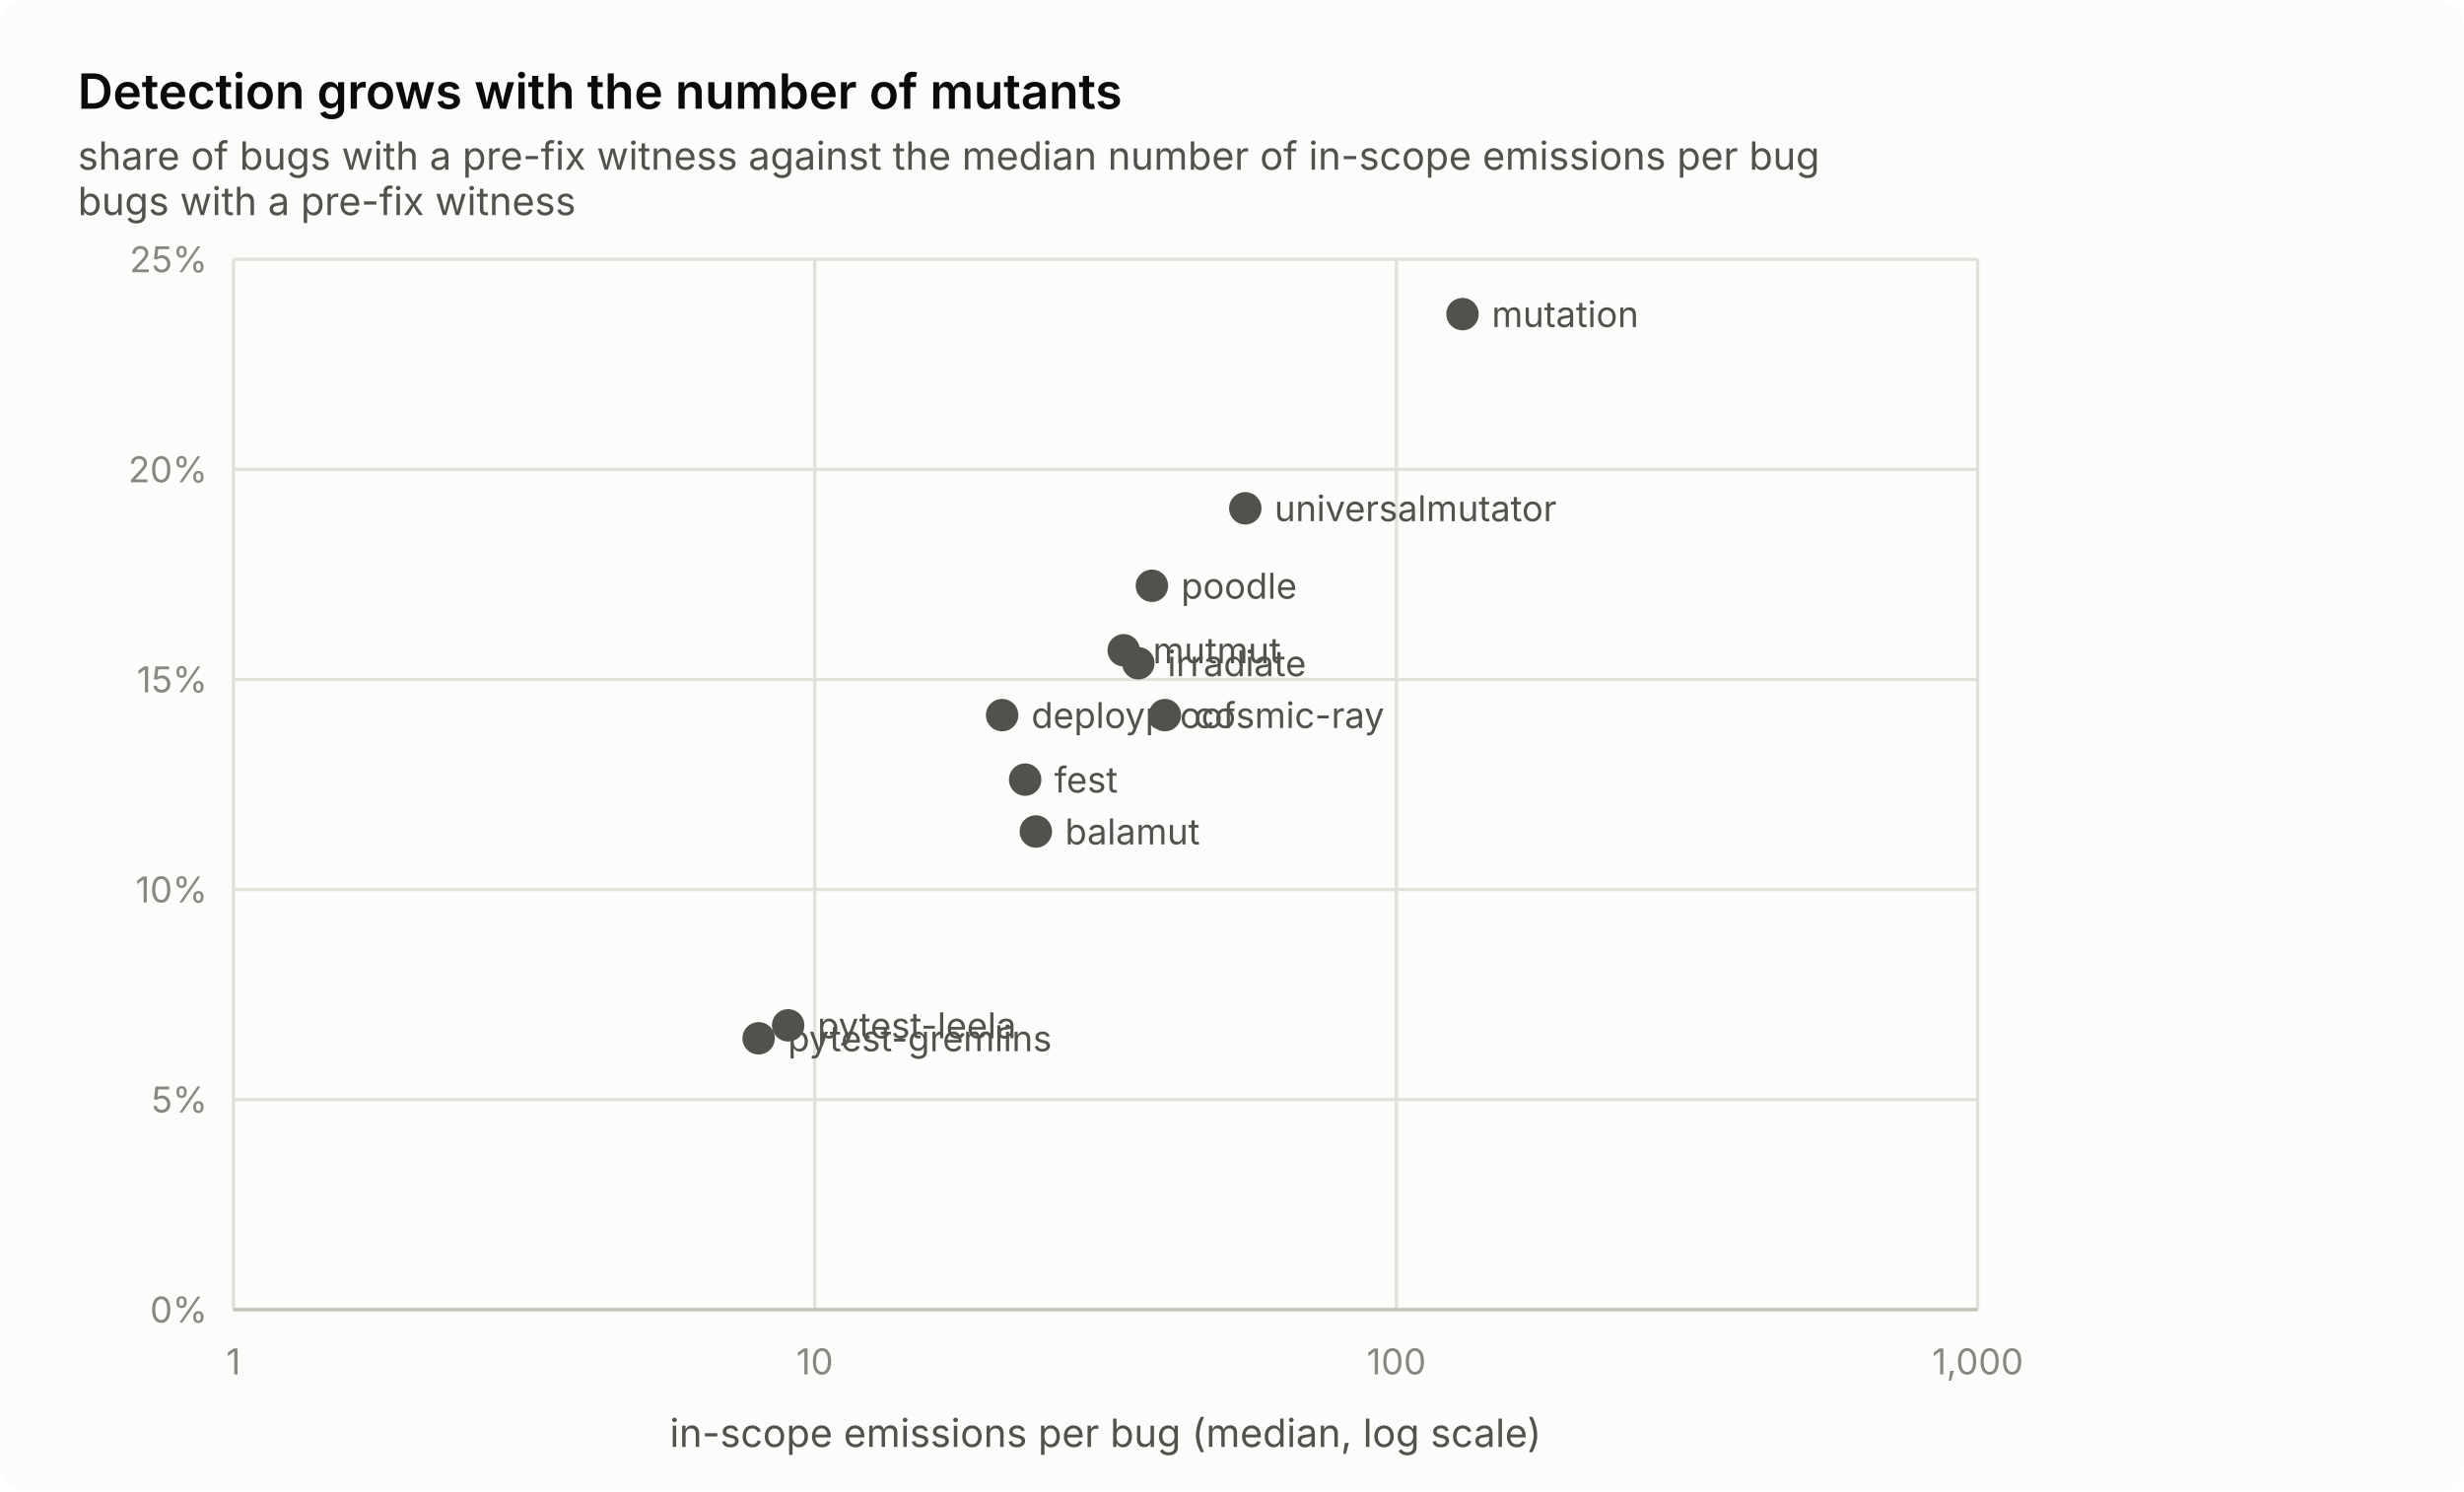
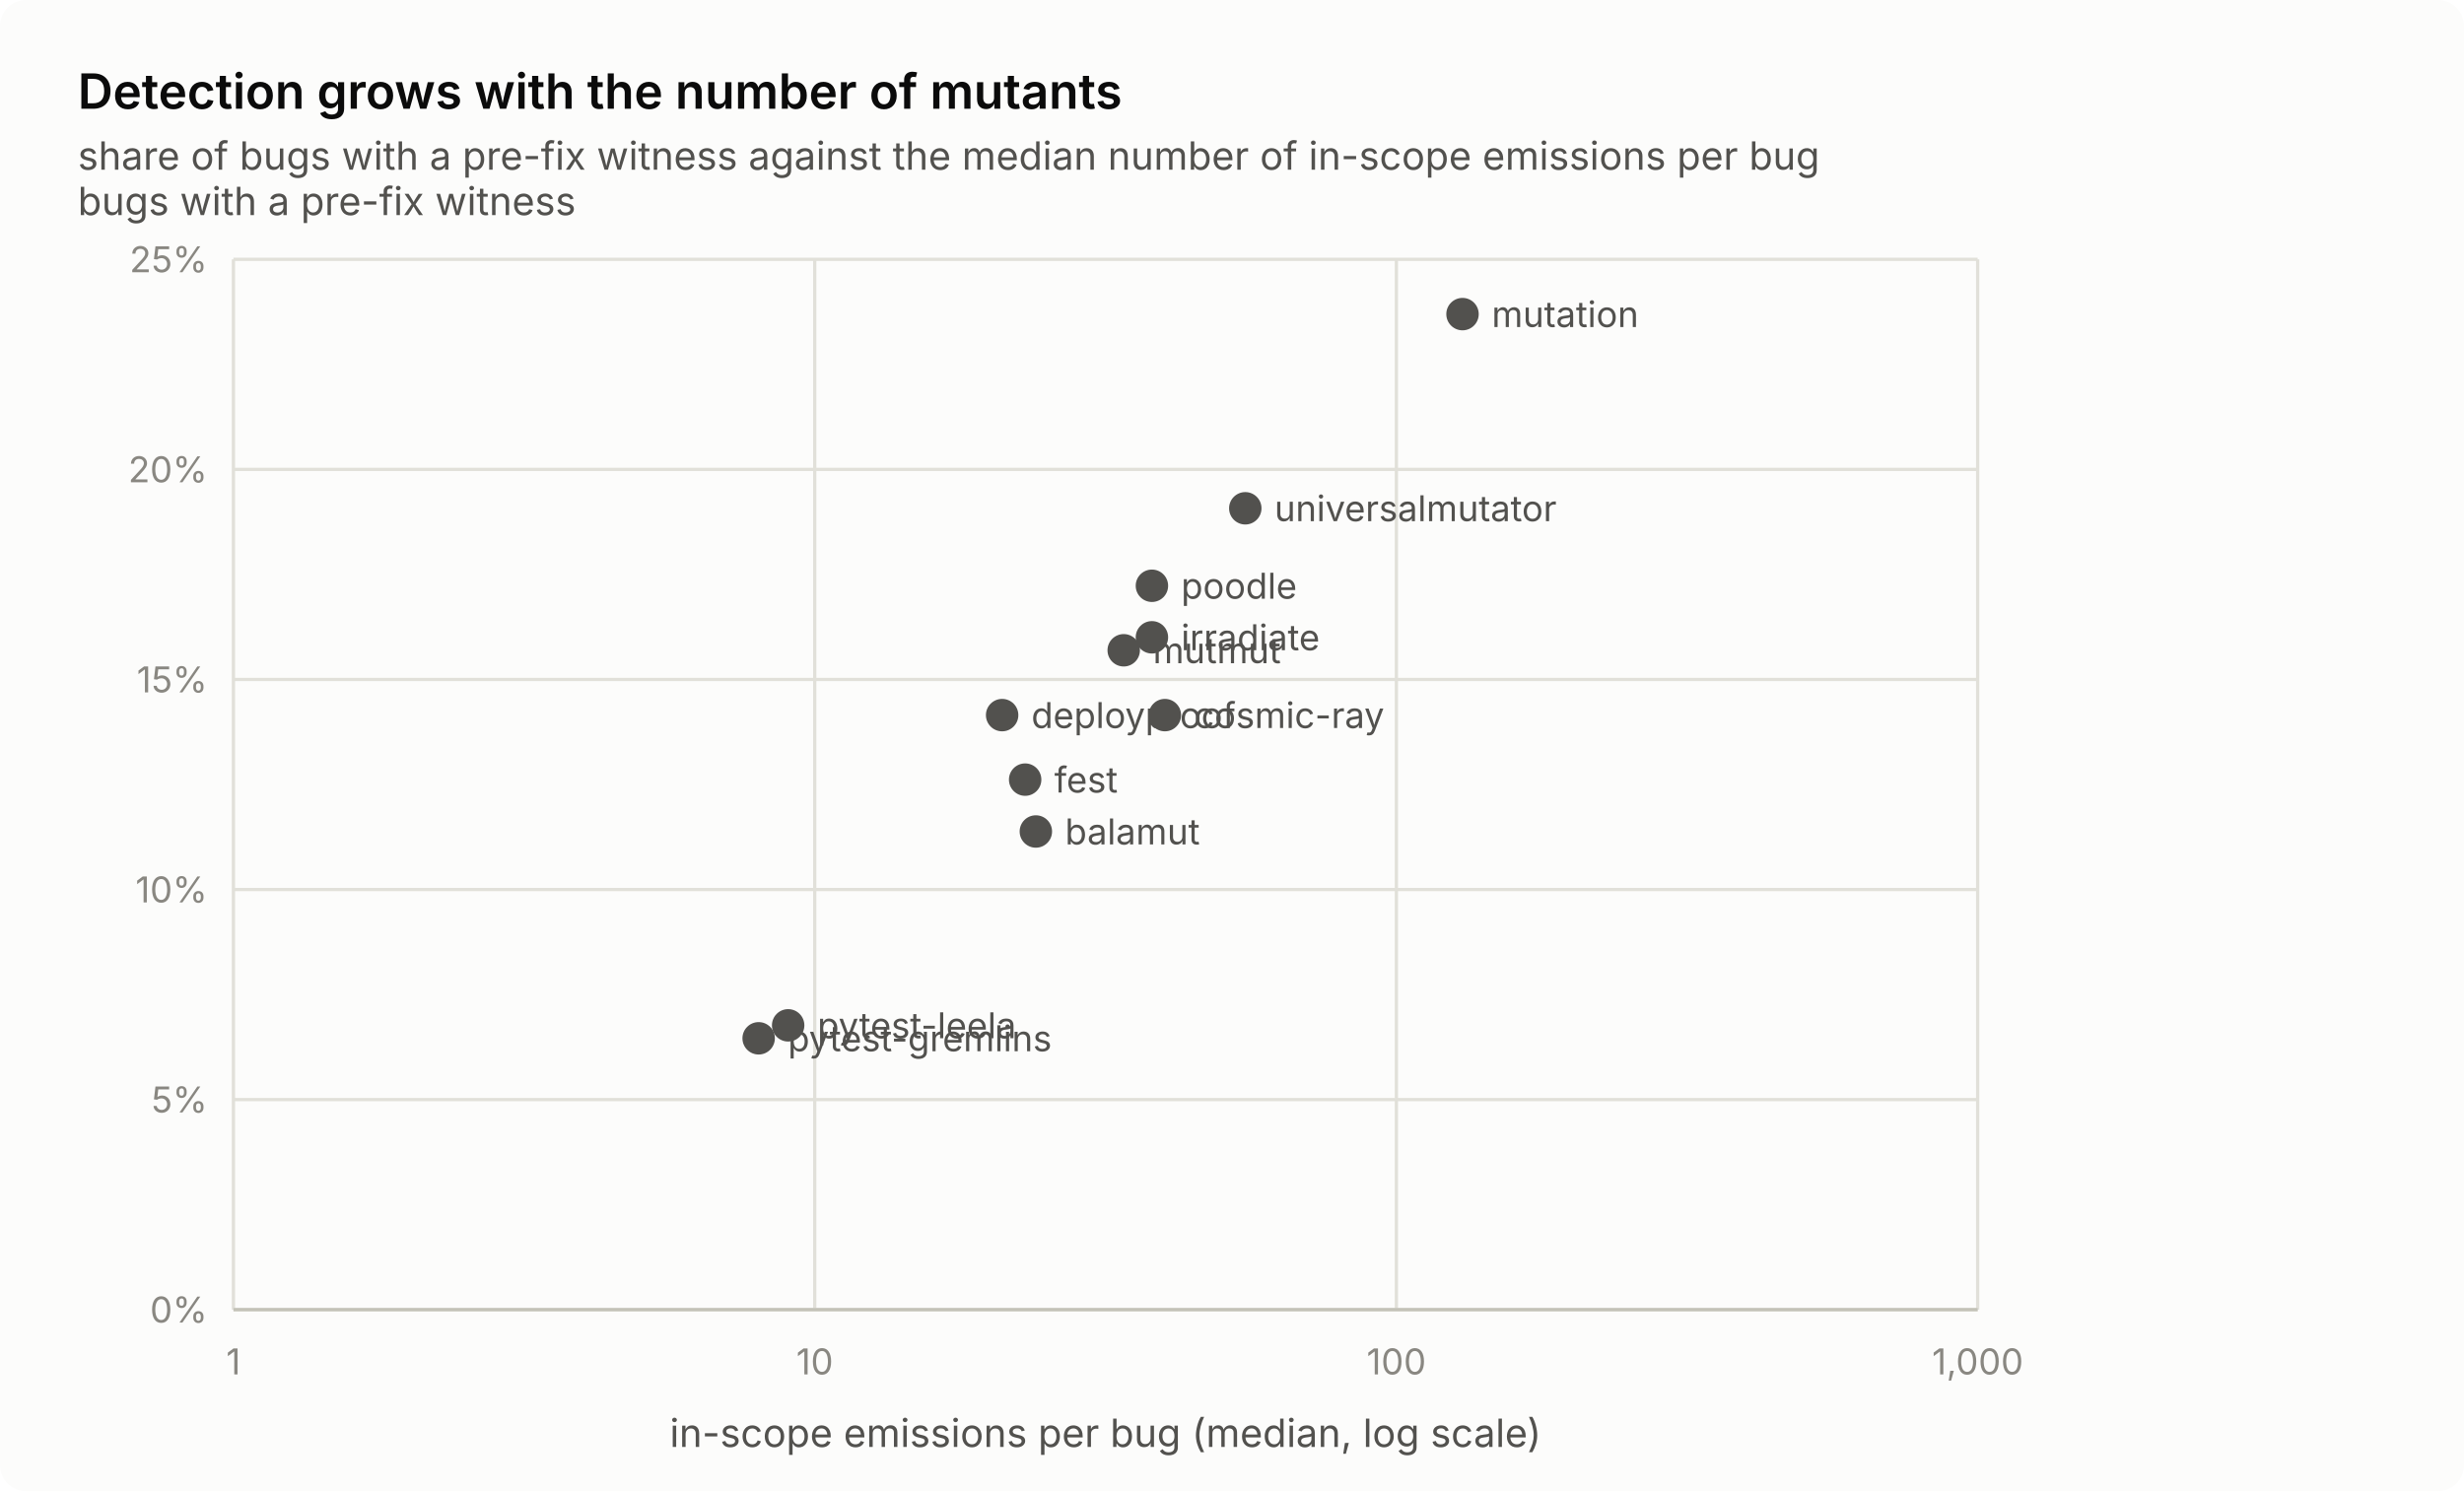
<svg xmlns="http://www.w3.org/2000/svg" width="760" height="460" viewBox="0 0 760 460" font-family="system-ui, -apple-system, &quot;Segoe UI&quot;, sans-serif" role="img" aria-label="Detection grows with the number of mutants">
  <rect width="760" height="460" fill="#fcfcfb" rx="8" />
  <text x="24.0" y="28.0" fill="#0b0b0b" font-size="15" font-weight="600" text-anchor="start" dominant-baseline="middle">Detection grows with the number of mutants</text>
  <text x="24.0" y="48.0" fill="#52514e" font-size="12" font-weight="400" text-anchor="start" dominant-baseline="middle">share of bugs with a pre-fix witness against the median number of in-scope emissions per bug</text>
  <line x1="72" y1="404.0" x2="610" y2="404.0" stroke="#e1e0d9" stroke-width="1" />
  <text x="64.0" y="404.0" fill="#898781" font-size="11" font-weight="400" text-anchor="end" dominant-baseline="middle">0%</text>
  <line x1="72" y1="339.2" x2="610" y2="339.2" stroke="#e1e0d9" stroke-width="1" />
  <text x="64.0" y="339.2" fill="#898781" font-size="11" font-weight="400" text-anchor="end" dominant-baseline="middle">5%</text>
  <line x1="72" y1="274.4" x2="610" y2="274.4" stroke="#e1e0d9" stroke-width="1" />
  <text x="64.0" y="274.4" fill="#898781" font-size="11" font-weight="400" text-anchor="end" dominant-baseline="middle">10%</text>
  <line x1="72" y1="209.6" x2="610" y2="209.6" stroke="#e1e0d9" stroke-width="1" />
  <text x="64.0" y="209.6" fill="#898781" font-size="11" font-weight="400" text-anchor="end" dominant-baseline="middle">15%</text>
  <line x1="72" y1="144.8" x2="610" y2="144.8" stroke="#e1e0d9" stroke-width="1" />
  <text x="64.0" y="144.8" fill="#898781" font-size="11" font-weight="400" text-anchor="end" dominant-baseline="middle">20%</text>
  <line x1="72" y1="80.0" x2="610" y2="80.0" stroke="#e1e0d9" stroke-width="1" />
  <text x="64.0" y="80.0" fill="#898781" font-size="11" font-weight="400" text-anchor="end" dominant-baseline="middle">25%</text>
  <line x1="72.0" y1="80" x2="72.0" y2="404" stroke="#e1e0d9" stroke-width="1" />
  <text x="72.0" y="420.0" fill="#898781" font-size="11" font-weight="400" text-anchor="middle" dominant-baseline="middle">1</text>
  <line x1="251.3" y1="80" x2="251.3" y2="404" stroke="#e1e0d9" stroke-width="1" />
  <text x="251.3" y="420.0" fill="#898781" font-size="11" font-weight="400" text-anchor="middle" dominant-baseline="middle">10</text>
  <line x1="430.7" y1="80" x2="430.7" y2="404" stroke="#e1e0d9" stroke-width="1" />
  <text x="430.7" y="420.0" fill="#898781" font-size="11" font-weight="400" text-anchor="middle" dominant-baseline="middle">100</text>
  <line x1="610.0" y1="80" x2="610.0" y2="404" stroke="#e1e0d9" stroke-width="1" />
  <text x="610.0" y="420.0" fill="#898781" font-size="11" font-weight="400" text-anchor="middle" dominant-baseline="middle">1,000</text>
  <line x1="72" y1="404" x2="610" y2="404" stroke="#c3c2b7" stroke-width="1" />
  <text x="341.0" y="442.0" fill="#52514e" font-size="12" font-weight="400" text-anchor="middle" dominant-baseline="middle">in-scope emissions per bug (median, log scale)</text>
  <text x="24.0" y="62.0" fill="#52514e" font-size="12" font-weight="400" text-anchor="start" dominant-baseline="middle">bugs with a pre-fix witness</text>
  <circle cx="319.5" cy="256.5" r="5" fill="#52514e" />
  <text x="328.5" y="256.5" fill="#52514e" font-size="11" font-weight="400" text-anchor="start" dominant-baseline="middle">balamut</text>
  <circle cx="346.6" cy="200.6" r="5" fill="#52514e" />
  <text x="355.6" y="200.6" fill="#52514e" font-size="11" font-weight="400" text-anchor="start" dominant-baseline="middle">mutmut</text>
  <circle cx="359.3" cy="220.6" r="5" fill="#52514e" />
  <text x="368.3" y="220.6" fill="#52514e" font-size="11" font-weight="400" text-anchor="start" dominant-baseline="middle">cosmic-ray</text>
  <circle cx="355.3" cy="180.7" r="5" fill="#52514e" />
  <text x="364.3" y="180.7" fill="#52514e" font-size="11" font-weight="400" text-anchor="start" dominant-baseline="middle">poodle</text>
  <circle cx="234.0" cy="320.3" r="5" fill="#52514e" />
  <text x="243.0" y="320.3" fill="#52514e" font-size="11" font-weight="400" text-anchor="start" dominant-baseline="middle">pytest-gremlins</text>
  <circle cx="243.1" cy="316.3" r="5" fill="#52514e" />
  <text x="252.1" y="316.3" fill="#52514e" font-size="11" font-weight="400" text-anchor="start" dominant-baseline="middle">pytest-leela</text>
  <circle cx="451.1" cy="96.9" r="5" fill="#52514e" />
  <text x="460.1" y="96.9" fill="#52514e" font-size="11" font-weight="400" text-anchor="start" dominant-baseline="middle">mutation</text>
  <circle cx="384.1" cy="156.8" r="5" fill="#52514e" />
  <text x="393.1" y="156.8" fill="#52514e" font-size="11" font-weight="400" text-anchor="start" dominant-baseline="middle">universalmutator</text>
  <circle cx="316.2" cy="240.5" r="5" fill="#52514e" />
  <text x="325.2" y="240.5" fill="#52514e" font-size="11" font-weight="400" text-anchor="start" dominant-baseline="middle">fest</text>
-   <circle cx="351.1" cy="204.6" r="5" fill="#52514e" />
-   <text x="360.1" y="204.6" fill="#52514e" font-size="11" font-weight="400" text-anchor="start" dominant-baseline="middle">irradiate</text>
+   <circle cx="355.3" cy="196.6" r="5" fill="#52514e" />
+   <text x="364.3" y="196.6" fill="#52514e" font-size="11" font-weight="400" text-anchor="start" dominant-baseline="middle">irradiate</text>
  <circle cx="309.1" cy="220.6" r="5" fill="#52514e" />
  <text x="318.1" y="220.6" fill="#52514e" font-size="11" font-weight="400" text-anchor="start" dominant-baseline="middle">deployproof</text>
</svg>
